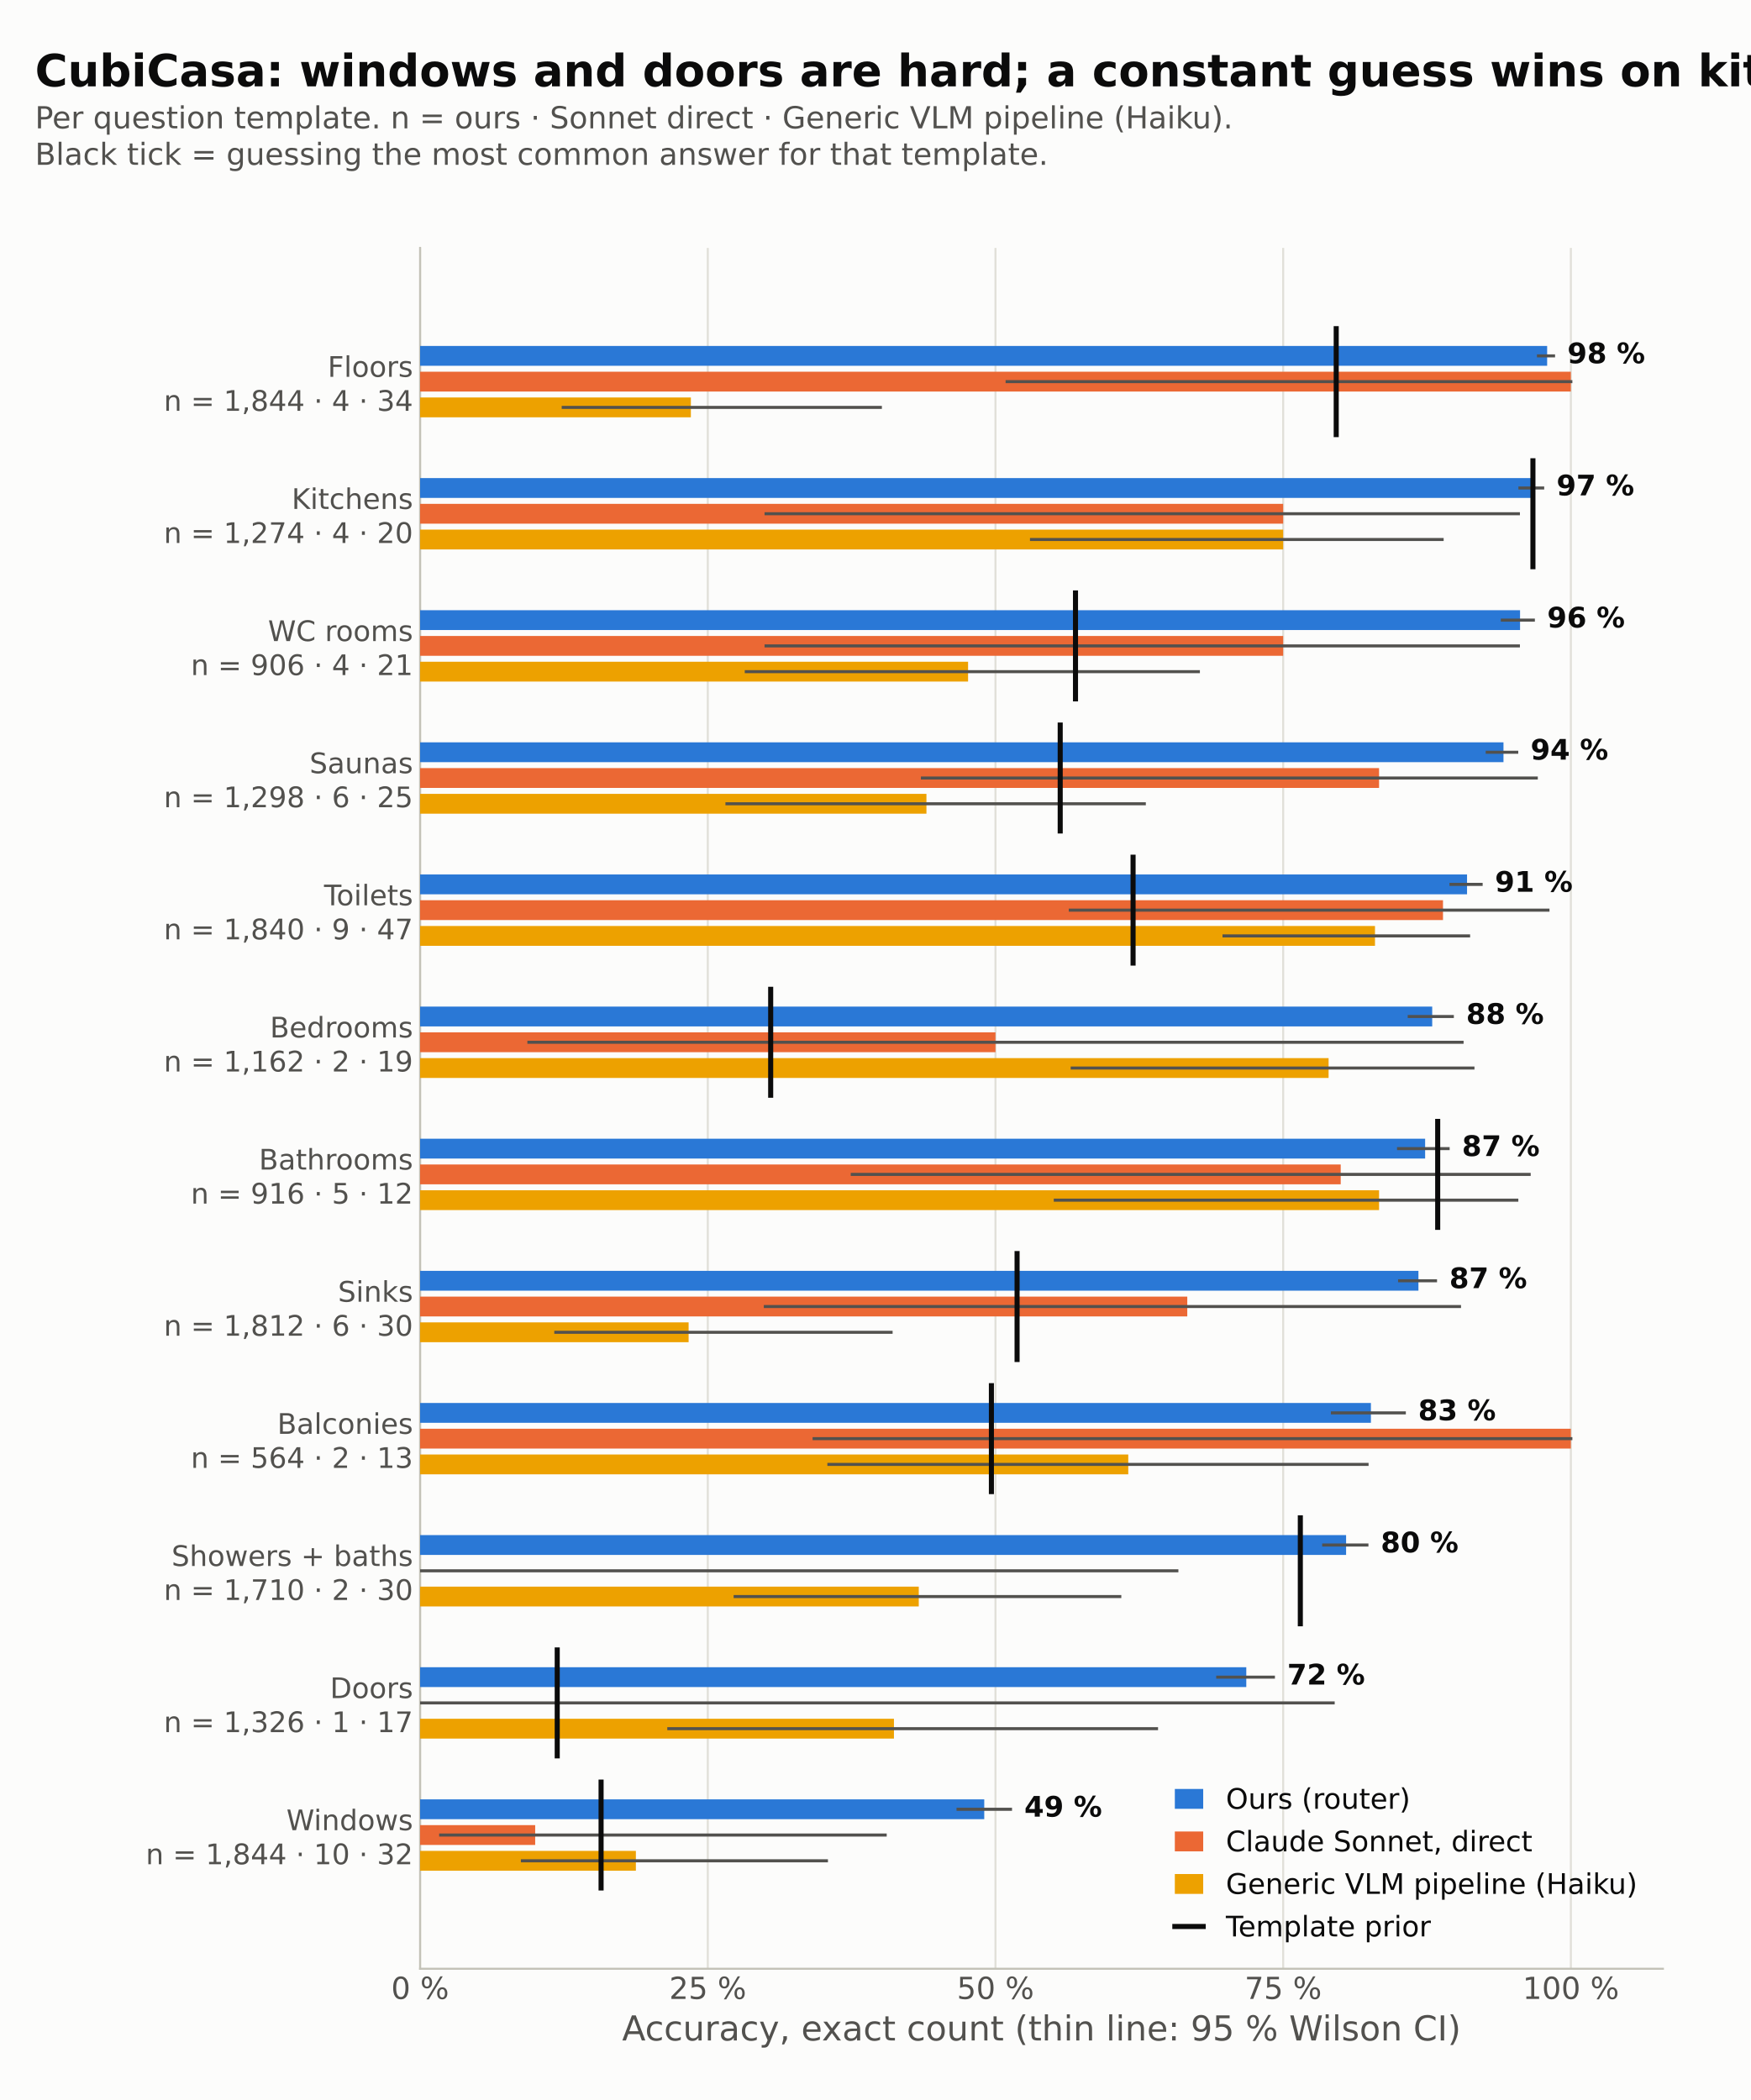
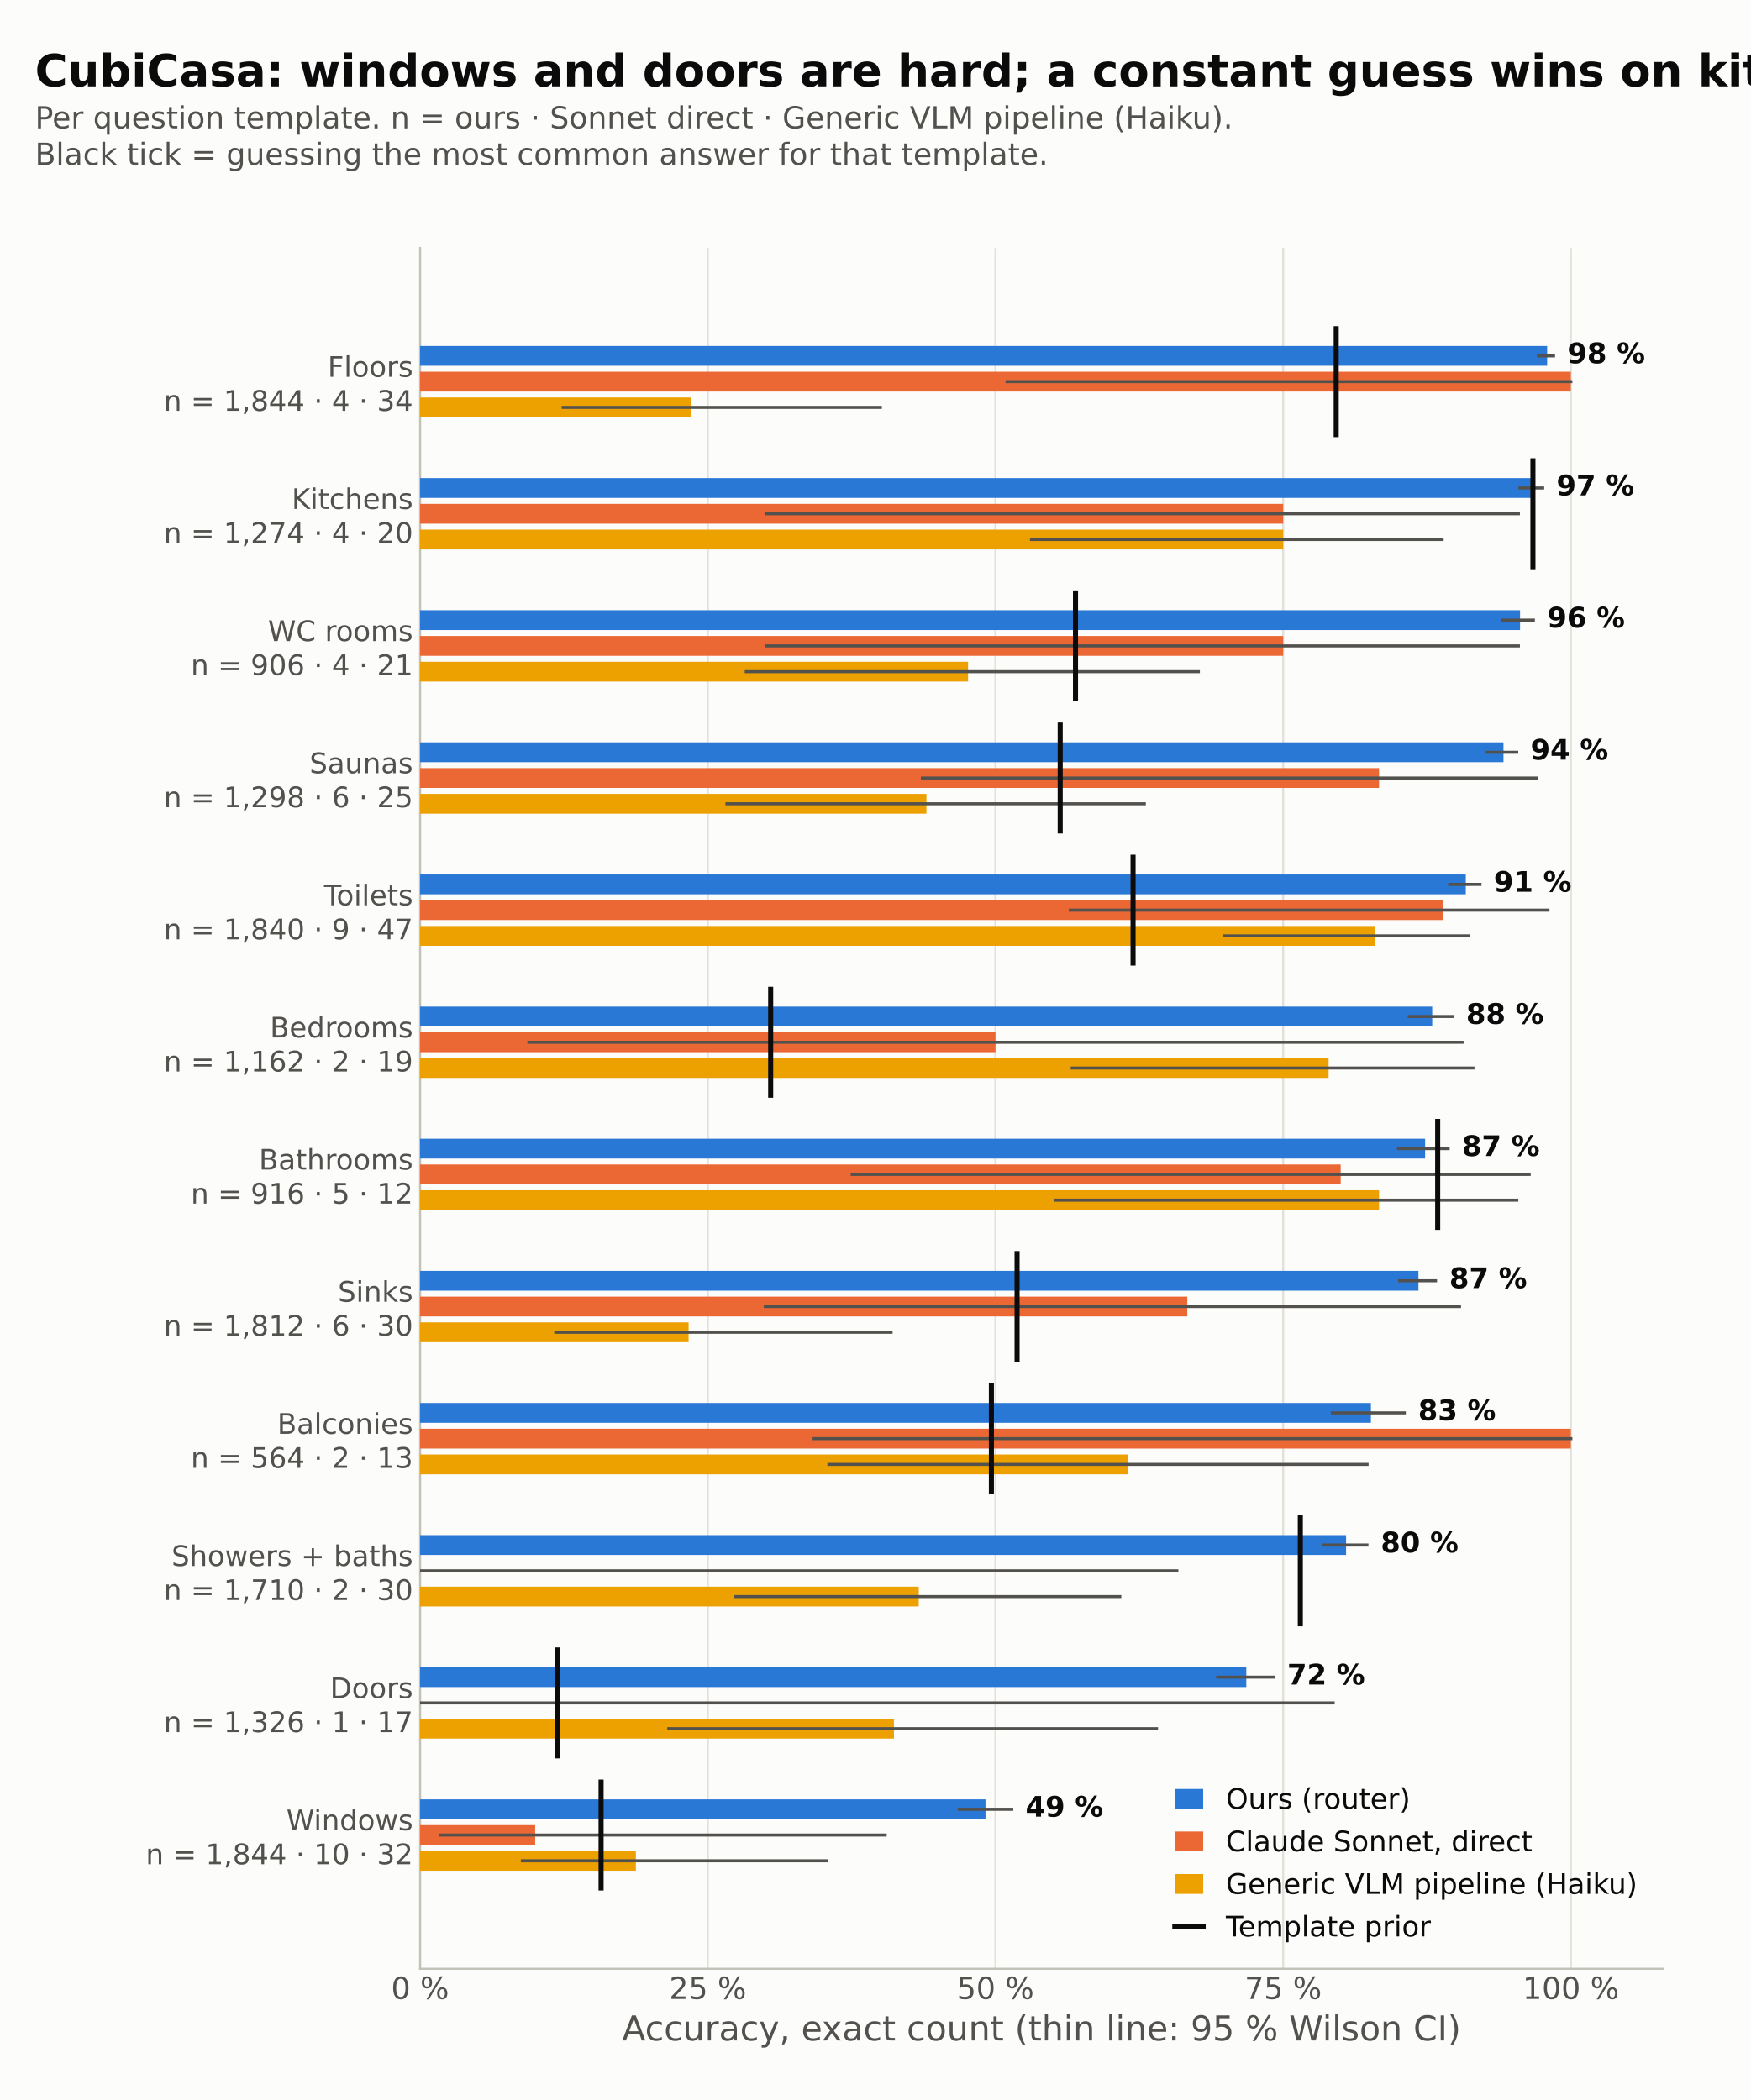
<svg xmlns="http://www.w3.org/2000/svg" width="864pt" height="1036.8pt" viewBox="0 0 864 1036.8" version="1.1">
  <defs>
    <style type="text/css">*{stroke-linejoin: round; stroke-linecap: butt}</style>
  </defs>
  <g id="figure_1">
    <g id="patch_1">
      <path d="M 0 1036.8  L 864 1036.8  L 864 0  L 0 0  z " style="fill: #fcfcfb" />
    </g>
    <g id="axes_1">
      <g id="patch_2">
        <path d="M 207.36 972  L 820.8 972  L 820.8 122.4  L 207.36 122.4  z " style="fill: #fcfcfb" />
      </g>
      <g id="matplotlib.axis_1">
        <g id="xtick_1">
          <g id="line2d_1">
-             <path d="M 207.36 972  L 207.36 122.4  " clip-path="url(#pa323eb87c7)" style="fill: none; stroke: #e1e0d9; stroke-linecap: square" />
+             <path d="M 207.36 972  L 207.36 122.4  " clip-path="url(#pf414f3fed8)" style="fill: none; stroke: #e1e0d9; stroke-linecap: square" />
          </g>
          <g id="line2d_2" />
          <g id="text_1">
            <text style="font-size: 15px; font-family: 'DejaVu Sans'; text-anchor: middle; fill: #52514e" x="207.36" y="986.896" transform="rotate(-0 207.36 986.8965)">0 %</text>
          </g>
        </g>
        <g id="xtick_2">
          <g id="line2d_3">
-             <path d="M 349.36 972  L 349.36 122.4  " clip-path="url(#pa323eb87c7)" style="fill: none; stroke: #e1e0d9; stroke-linecap: square" />
+             <path d="M 349.36 972  L 349.36 122.4  " clip-path="url(#pf414f3fed8)" style="fill: none; stroke: #e1e0d9; stroke-linecap: square" />
          </g>
          <g id="line2d_4" />
          <g id="text_2">
            <text style="font-size: 15px; font-family: 'DejaVu Sans'; text-anchor: middle; fill: #52514e" x="349.36" y="986.896" transform="rotate(-0 349.36 986.8965)">25 %</text>
          </g>
        </g>
        <g id="xtick_3">
          <g id="line2d_5">
-             <path d="M 491.36 972  L 491.36 122.4  " clip-path="url(#pa323eb87c7)" style="fill: none; stroke: #e1e0d9; stroke-linecap: square" />
+             <path d="M 491.36 972  L 491.36 122.4  " clip-path="url(#pf414f3fed8)" style="fill: none; stroke: #e1e0d9; stroke-linecap: square" />
          </g>
          <g id="line2d_6" />
          <g id="text_3">
            <text style="font-size: 15px; font-family: 'DejaVu Sans'; text-anchor: middle; fill: #52514e" x="491.36" y="986.896" transform="rotate(-0 491.36 986.8965)">50 %</text>
          </g>
        </g>
        <g id="xtick_4">
          <g id="line2d_7">
-             <path d="M 633.36 972  L 633.36 122.4  " clip-path="url(#pa323eb87c7)" style="fill: none; stroke: #e1e0d9; stroke-linecap: square" />
+             <path d="M 633.36 972  L 633.36 122.4  " clip-path="url(#pf414f3fed8)" style="fill: none; stroke: #e1e0d9; stroke-linecap: square" />
          </g>
          <g id="line2d_8" />
          <g id="text_4">
            <text style="font-size: 15px; font-family: 'DejaVu Sans'; text-anchor: middle; fill: #52514e" x="633.36" y="986.896" transform="rotate(-0 633.36 986.8965)">75 %</text>
          </g>
        </g>
        <g id="xtick_5">
          <g id="line2d_9">
-             <path d="M 775.36 972  L 775.36 122.4  " clip-path="url(#pa323eb87c7)" style="fill: none; stroke: #e1e0d9; stroke-linecap: square" />
+             <path d="M 775.36 972  L 775.36 122.4  " clip-path="url(#pf414f3fed8)" style="fill: none; stroke: #e1e0d9; stroke-linecap: square" />
          </g>
          <g id="line2d_10" />
          <g id="text_5">
            <text style="font-size: 15px; font-family: 'DejaVu Sans'; text-anchor: middle; fill: #52514e" x="775.36" y="986.896" transform="rotate(-0 775.36 986.8965)">100 %</text>
          </g>
        </g>
        <g id="text_6">
          <text style="font-size: 17px; font-family: 'DejaVu Sans'; text-anchor: middle; fill: #52514e" x="514.08" y="1007.417" transform="rotate(-0 514.08 1007.417)">Accuracy, exact count (thin line: 95 % Wilson CI)</text>
        </g>
      </g>
      <g id="matplotlib.axis_2">
        <g id="ytick_1">
          <g id="line2d_11" />
          <g id="text_7">
            <text style="font-size: 14px; font-family: 'DejaVu Sans'; fill: #52514e" transform="translate(141.3675 903.602)">Windows</text>
            <text style="font-size: 14px; font-family: 'DejaVu Sans'; fill: #52514e" transform="translate(71.95156 920.4047)">n = 1,844 · 10 · 32</text>
          </g>
        </g>
        <g id="ytick_2">
          <g id="line2d_12" />
          <g id="text_8">
            <text style="font-size: 14px; font-family: 'DejaVu Sans'; fill: #52514e" transform="translate(162.8991 838.368)">Doors</text>
            <text style="font-size: 14px; font-family: 'DejaVu Sans'; fill: #52514e" transform="translate(80.85906 855.1708)">n = 1,326 · 1 · 17</text>
          </g>
        </g>
        <g id="ytick_3">
          <g id="line2d_13" />
          <g id="text_9">
            <text style="font-size: 14px; font-family: 'DejaVu Sans'; fill: #52514e" transform="translate(84.66969 773.1352)">Showers + baths</text>
            <text style="font-size: 14px; font-family: 'DejaVu Sans'; fill: #52514e" transform="translate(80.85906 789.9379)">n = 1,710 · 2 · 30</text>
          </g>
        </g>
        <g id="ytick_4">
          <g id="line2d_14" />
          <g id="text_10">
            <text style="font-size: 14px; font-family: 'DejaVu Sans'; fill: #52514e" transform="translate(136.8525 707.9018)">Balconies</text>
            <text style="font-size: 14px; font-family: 'DejaVu Sans'; fill: #52514e" transform="translate(94.21594 724.7045)">n = 564 · 2 · 13</text>
          </g>
        </g>
        <g id="ytick_5">
          <g id="line2d_15" />
          <g id="text_11">
            <text style="font-size: 14px; font-family: 'DejaVu Sans'; fill: #52514e" transform="translate(166.8103 642.6683)">Sinks</text>
            <text style="font-size: 14px; font-family: 'DejaVu Sans'; fill: #52514e" transform="translate(80.85906 659.4711)">n = 1,812 · 6 · 30</text>
          </g>
        </g>
        <g id="ytick_6">
          <g id="line2d_16" />
          <g id="text_12">
            <text style="font-size: 14px; font-family: 'DejaVu Sans'; fill: #52514e" transform="translate(127.805 577.4349)">Bathrooms</text>
            <text style="font-size: 14px; font-family: 'DejaVu Sans'; fill: #52514e" transform="translate(94.21594 594.2377)">n = 916 · 5 · 12</text>
          </g>
        </g>
        <g id="ytick_7">
          <g id="line2d_17" />
          <g id="text_13">
            <text style="font-size: 14px; font-family: 'DejaVu Sans'; fill: #52514e" transform="translate(133.2431 512.2015)">Bedrooms</text>
            <text style="font-size: 14px; font-family: 'DejaVu Sans'; fill: #52514e" transform="translate(80.85906 529.0042)">n = 1,162 · 2 · 19</text>
          </g>
        </g>
        <g id="ytick_8">
          <g id="line2d_18" />
          <g id="text_14">
            <text style="font-size: 14px; font-family: 'DejaVu Sans'; fill: #52514e" transform="translate(159.9459 446.9681)">Toilets</text>
            <text style="font-size: 14px; font-family: 'DejaVu Sans'; fill: #52514e" transform="translate(80.85906 463.7708)">n = 1,840 · 9 · 47</text>
          </g>
        </g>
        <g id="ytick_9">
          <g id="line2d_19" />
          <g id="text_15">
            <text style="font-size: 14px; font-family: 'DejaVu Sans'; fill: #52514e" transform="translate(152.7753 381.7341)">Saunas</text>
            <text style="font-size: 14px; font-family: 'DejaVu Sans'; fill: #52514e" transform="translate(80.85906 398.5369)">n = 1,298 · 6 · 25</text>
          </g>
        </g>
        <g id="ytick_10">
          <g id="line2d_20" />
          <g id="text_16">
            <text style="font-size: 14px; font-family: 'DejaVu Sans'; fill: #52514e" transform="translate(132.2828 316.5007)">WC rooms</text>
            <text style="font-size: 14px; font-family: 'DejaVu Sans'; fill: #52514e" transform="translate(94.21594 333.3035)">n = 906 · 4 · 21</text>
          </g>
        </g>
        <g id="ytick_11">
          <g id="line2d_21" />
          <g id="text_17">
            <text style="font-size: 14px; font-family: 'DejaVu Sans'; fill: #52514e" transform="translate(143.9509 251.2679)">Kitchens</text>
            <text style="font-size: 14px; font-family: 'DejaVu Sans'; fill: #52514e" transform="translate(80.85906 268.0706)">n = 1,274 · 4 · 20</text>
          </g>
        </g>
        <g id="ytick_12">
          <g id="line2d_22" />
          <g id="text_18">
            <text style="font-size: 14px; font-family: 'DejaVu Sans'; fill: #52514e" transform="translate(161.7375 186.0344)">Floors</text>
            <text style="font-size: 14px; font-family: 'DejaVu Sans'; fill: #52514e" transform="translate(80.85906 202.8372)">n = 1,844 · 4 · 34</text>
          </g>
        </g>
      </g>
      <g id="patch_3">
        <path d="M 207.36 972  L 207.36 122.4  " style="fill: none; stroke: #c3c2b7; stroke-linejoin: miter; stroke-linecap: square" />
      </g>
      <g id="patch_4">
        <path d="M 207.36 972  L 820.8 972  " style="fill: none; stroke: #c3c2b7; stroke-linejoin: miter; stroke-linecap: square" />
      </g>
      <g id="patch_5">
-         <path d="M 207.36 898.156  L 485.816 898.156  L 485.816 888.371  L 207.36 888.371  z " clip-path="url(#pa323eb87c7)" style="fill: #2a78d6" />
+         <path d="M 207.36 898.156  L 486.432 898.156  L 486.432 888.371  L 207.36 888.371  z " clip-path="url(#pf414f3fed8)" style="fill: #2a78d6" />
      </g>
      <g id="text_19">
-         <text style="font-weight: 700; font-size: 14px; font-family: 'DejaVu Sans'; text-anchor: start; fill: #0b0b0b" x="505.59" y="896.9" transform="rotate(-0 505.5895 896.9)">49 %</text>
+         <text style="font-weight: 700; font-size: 14px; font-family: 'DejaVu Sans'; text-anchor: start; fill: #0b0b0b" x="506.205" y="896.9" transform="rotate(-0 506.2048 896.9)">49 %</text>
      </g>
      <g id="patch_6">
-         <path d="M 207.36 910.876  L 264.16 910.876  L 264.16 901.091  L 207.36 901.091  z " clip-path="url(#pa323eb87c7)" style="fill: #eb6834" />
+         <path d="M 207.36 910.876  L 264.16 910.876  L 264.16 901.091  L 207.36 901.091  z " clip-path="url(#pf414f3fed8)" style="fill: #eb6834" />
      </g>
      <g id="patch_7">
-         <path d="M 207.36 923.597  L 313.86 923.597  L 313.86 913.812  L 207.36 913.812  z " clip-path="url(#pa323eb87c7)" style="fill: #eda100" />
+         <path d="M 207.36 923.597  L 313.86 923.597  L 313.86 913.812  L 207.36 913.812  z " clip-path="url(#pf414f3fed8)" style="fill: #eda100" />
      </g>
      <g id="patch_8">
-         <path d="M 207.36 832.922  L 615.155 832.922  L 615.155 823.137  L 207.36 823.137  z " clip-path="url(#pa323eb87c7)" style="fill: #2a78d6" />
+         <path d="M 207.36 832.922  L 615.155 832.922  L 615.155 823.137  L 207.36 823.137  z " clip-path="url(#pf414f3fed8)" style="fill: #2a78d6" />
      </g>
      <g id="text_20">
        <text style="font-weight: 700; font-size: 14px; font-family: 'DejaVu Sans'; text-anchor: start; fill: #0b0b0b" x="635.355" y="831.667" transform="rotate(-0 635.3554 831.6666)">72 %</text>
      </g>
      <g id="patch_9">
-         <path d="M 207.36 845.643  L 207.36 845.643  L 207.36 835.858  L 207.36 835.858  z " clip-path="url(#pa323eb87c7)" style="fill: #eb6834" />
+         <path d="M 207.36 845.643  L 207.36 845.643  L 207.36 835.858  L 207.36 835.858  z " clip-path="url(#pf414f3fed8)" style="fill: #eb6834" />
      </g>
      <g id="patch_10">
-         <path d="M 207.36 858.363  L 441.242 858.363  L 441.242 848.578  L 207.36 848.578  z " clip-path="url(#pa323eb87c7)" style="fill: #eda100" />
+         <path d="M 207.36 858.363  L 441.242 858.363  L 441.242 848.578  L 207.36 848.578  z " clip-path="url(#pf414f3fed8)" style="fill: #eda100" />
      </g>
      <g id="patch_11">
-         <path d="M 207.36 767.689  L 664.417 767.689  L 664.417 757.904  L 207.36 757.904  z " clip-path="url(#pa323eb87c7)" style="fill: #2a78d6" />
+         <path d="M 207.36 767.689  L 664.417 767.689  L 664.417 757.904  L 207.36 757.904  z " clip-path="url(#pf414f3fed8)" style="fill: #2a78d6" />
      </g>
      <g id="text_21">
        <text style="font-weight: 700; font-size: 14px; font-family: 'DejaVu Sans'; text-anchor: start; fill: #0b0b0b" x="681.513" y="766.433" transform="rotate(-0 681.5135 766.4332)">80 %</text>
      </g>
      <g id="patch_12">
-         <path d="M 207.36 780.409  L 207.36 780.409  L 207.36 770.624  L 207.36 770.624  z " clip-path="url(#pa323eb87c7)" style="fill: #eb6834" />
+         <path d="M 207.36 780.409  L 207.36 780.409  L 207.36 770.624  L 207.36 770.624  z " clip-path="url(#pf414f3fed8)" style="fill: #eb6834" />
      </g>
      <g id="patch_13">
-         <path d="M 207.36 793.13  L 453.493 793.13  L 453.493 783.345  L 207.36 783.345  z " clip-path="url(#pa323eb87c7)" style="fill: #eda100" />
+         <path d="M 207.36 793.13  L 453.493 793.13  L 453.493 783.345  L 207.36 783.345  z " clip-path="url(#pf414f3fed8)" style="fill: #eda100" />
      </g>
      <g id="patch_14">
-         <path d="M 207.36 702.456  L 676.665 702.456  L 676.665 692.671  L 207.36 692.671  z " clip-path="url(#pa323eb87c7)" style="fill: #2a78d6" />
+         <path d="M 207.36 702.456  L 676.665 702.456  L 676.665 692.671  L 207.36 692.671  z " clip-path="url(#pf414f3fed8)" style="fill: #2a78d6" />
      </g>
      <g id="text_22">
        <text style="font-weight: 700; font-size: 14px; font-family: 'DejaVu Sans'; text-anchor: start; fill: #0b0b0b" x="699.973" y="701.2" transform="rotate(-0 699.9732 701.1997)">83 %</text>
      </g>
      <g id="patch_15">
-         <path d="M 207.36 715.176  L 775.36 715.176  L 775.36 705.391  L 207.36 705.391  z " clip-path="url(#pa323eb87c7)" style="fill: #eb6834" />
+         <path d="M 207.36 715.176  L 775.36 715.176  L 775.36 705.391  L 207.36 705.391  z " clip-path="url(#pf414f3fed8)" style="fill: #eb6834" />
      </g>
      <g id="patch_16">
-         <path d="M 207.36 727.897  L 556.898 727.897  L 556.898 718.112  L 207.36 718.112  z " clip-path="url(#pa323eb87c7)" style="fill: #eda100" />
+         <path d="M 207.36 727.897  L 556.898 727.897  L 556.898 718.112  L 207.36 718.112  z " clip-path="url(#pf414f3fed8)" style="fill: #eda100" />
      </g>
      <g id="patch_17">
-         <path d="M 207.36 637.222  L 700.128 637.222  L 700.128 627.437  L 207.36 627.437  z " clip-path="url(#pa323eb87c7)" style="fill: #2a78d6" />
+         <path d="M 207.36 637.222  L 700.128 637.222  L 700.128 627.437  L 207.36 627.437  z " clip-path="url(#pf414f3fed8)" style="fill: #2a78d6" />
      </g>
      <g id="text_23">
        <text style="font-weight: 700; font-size: 14px; font-family: 'DejaVu Sans'; text-anchor: start; fill: #0b0b0b" x="715.369" y="635.966" transform="rotate(-0 715.3694 635.9663)">87 %</text>
      </g>
      <g id="patch_18">
-         <path d="M 207.36 649.943  L 586.027 649.943  L 586.027 640.158  L 207.36 640.158  z " clip-path="url(#pa323eb87c7)" style="fill: #eb6834" />
+         <path d="M 207.36 649.943  L 586.027 649.943  L 586.027 640.158  L 207.36 640.158  z " clip-path="url(#pf414f3fed8)" style="fill: #eb6834" />
      </g>
      <g id="patch_19">
-         <path d="M 207.36 662.663  L 339.893 662.663  L 339.893 652.878  L 207.36 652.878  z " clip-path="url(#pa323eb87c7)" style="fill: #eda100" />
+         <path d="M 207.36 662.663  L 339.893 662.663  L 339.893 652.878  L 207.36 652.878  z " clip-path="url(#pf414f3fed8)" style="fill: #eda100" />
      </g>
      <g id="patch_20">
-         <path d="M 207.36 571.989  L 703.43 571.989  L 703.43 562.204  L 207.36 562.204  z " clip-path="url(#pa323eb87c7)" style="fill: #2a78d6" />
+         <path d="M 207.36 571.989  L 703.43 571.989  L 703.43 562.204  L 207.36 562.204  z " clip-path="url(#pf414f3fed8)" style="fill: #2a78d6" />
      </g>
      <g id="text_24">
        <text style="font-weight: 700; font-size: 14px; font-family: 'DejaVu Sans'; text-anchor: start; fill: #0b0b0b" x="721.6" y="570.733" transform="rotate(-0 721.5996 570.7329)">87 %</text>
      </g>
      <g id="patch_21">
-         <path d="M 207.36 584.709  L 661.76 584.709  L 661.76 574.924  L 207.36 574.924  z " clip-path="url(#pa323eb87c7)" style="fill: #eb6834" />
+         <path d="M 207.36 584.709  L 661.76 584.709  L 661.76 574.924  L 207.36 574.924  z " clip-path="url(#pf414f3fed8)" style="fill: #eb6834" />
      </g>
      <g id="patch_22">
-         <path d="M 207.36 597.43  L 680.693 597.43  L 680.693 587.645  L 207.36 587.645  z " clip-path="url(#pa323eb87c7)" style="fill: #eda100" />
+         <path d="M 207.36 597.43  L 680.693 597.43  L 680.693 587.645  L 207.36 587.645  z " clip-path="url(#pf414f3fed8)" style="fill: #eda100" />
      </g>
      <g id="patch_23">
-         <path d="M 207.36 506.755  L 706.926 506.755  L 706.926 496.97  L 207.36 496.97  z " clip-path="url(#pa323eb87c7)" style="fill: #2a78d6" />
+         <path d="M 207.36 506.755  L 706.926 506.755  L 706.926 496.97  L 207.36 496.97  z " clip-path="url(#pf414f3fed8)" style="fill: #2a78d6" />
      </g>
      <g id="text_25">
        <text style="font-weight: 700; font-size: 14px; font-family: 'DejaVu Sans'; text-anchor: start; fill: #0b0b0b" x="723.669" y="505.499" transform="rotate(-0 723.6692 505.4995)">88 %</text>
      </g>
      <g id="patch_24">
-         <path d="M 207.36 519.476  L 491.36 519.476  L 491.36 509.691  L 207.36 509.691  z " clip-path="url(#pa323eb87c7)" style="fill: #eb6834" />
+         <path d="M 207.36 519.476  L 491.36 519.476  L 491.36 509.691  L 207.36 509.691  z " clip-path="url(#pf414f3fed8)" style="fill: #eb6834" />
      </g>
      <g id="patch_25">
-         <path d="M 207.36 532.196  L 655.781 532.196  L 655.781 522.411  L 207.36 522.411  z " clip-path="url(#pa323eb87c7)" style="fill: #eda100" />
+         <path d="M 207.36 532.196  L 655.781 532.196  L 655.781 522.411  L 207.36 522.411  z " clip-path="url(#pf414f3fed8)" style="fill: #eda100" />
      </g>
      <g id="patch_26">
-         <path d="M 207.36 441.522  L 724.117 441.522  L 724.117 431.737  L 207.36 431.737  z " clip-path="url(#pa323eb87c7)" style="fill: #2a78d6" />
+         <path d="M 207.36 441.522  L 723.499 441.522  L 723.499 431.737  L 207.36 431.737  z " clip-path="url(#pf414f3fed8)" style="fill: #2a78d6" />
      </g>
      <g id="text_26">
-         <text style="font-weight: 700; font-size: 14px; font-family: 'DejaVu Sans'; text-anchor: start; fill: #0b0b0b" x="737.891" y="440.266" transform="rotate(-0 737.891 440.2661)">91 %</text>
+         <text style="font-weight: 700; font-size: 14px; font-family: 'DejaVu Sans'; text-anchor: start; fill: #0b0b0b" x="737.315" y="440.266" transform="rotate(-0 737.3149 440.2661)">91 %</text>
      </g>
      <g id="patch_27">
-         <path d="M 207.36 454.242  L 712.249 454.242  L 712.249 444.457  L 207.36 444.457  z " clip-path="url(#pa323eb87c7)" style="fill: #eb6834" />
+         <path d="M 207.36 454.242  L 712.249 454.242  L 712.249 444.457  L 207.36 444.457  z " clip-path="url(#pf414f3fed8)" style="fill: #eb6834" />
      </g>
      <g id="patch_28">
-         <path d="M 207.36 466.963  L 678.679 466.963  L 678.679 457.178  L 207.36 457.178  z " clip-path="url(#pa323eb87c7)" style="fill: #eda100" />
+         <path d="M 207.36 466.963  L 678.679 466.963  L 678.679 457.178  L 207.36 457.178  z " clip-path="url(#pf414f3fed8)" style="fill: #eda100" />
      </g>
      <g id="patch_29">
-         <path d="M 207.36 376.288  L 742.103 376.288  L 742.103 366.503  L 207.36 366.503  z " clip-path="url(#pa323eb87c7)" style="fill: #2a78d6" />
+         <path d="M 207.36 376.288  L 742.103 376.288  L 742.103 366.503  L 207.36 366.503  z " clip-path="url(#pf414f3fed8)" style="fill: #2a78d6" />
      </g>
      <g id="text_27">
        <text style="font-weight: 700; font-size: 14px; font-family: 'DejaVu Sans'; text-anchor: start; fill: #0b0b0b" x="755.461" y="375.033" transform="rotate(-0 755.4606 375.0327)">94 %</text>
      </g>
      <g id="patch_30">
-         <path d="M 207.36 389.009  L 680.693 389.009  L 680.693 379.224  L 207.36 379.224  z " clip-path="url(#pa323eb87c7)" style="fill: #eb6834" />
+         <path d="M 207.36 389.009  L 680.693 389.009  L 680.693 379.224  L 207.36 379.224  z " clip-path="url(#pf414f3fed8)" style="fill: #eb6834" />
      </g>
      <g id="patch_31">
-         <path d="M 207.36 401.729  L 457.28 401.729  L 457.28 391.944  L 207.36 391.944  z " clip-path="url(#pa323eb87c7)" style="fill: #eda100" />
+         <path d="M 207.36 401.729  L 457.28 401.729  L 457.28 391.944  L 207.36 391.944  z " clip-path="url(#pf414f3fed8)" style="fill: #eda100" />
      </g>
      <g id="patch_32">
-         <path d="M 207.36 311.055  L 750.283 311.055  L 750.283 301.27  L 207.36 301.27  z " clip-path="url(#pa323eb87c7)" style="fill: #2a78d6" />
+         <path d="M 207.36 311.055  L 750.283 311.055  L 750.283 301.27  L 207.36 301.27  z " clip-path="url(#pf414f3fed8)" style="fill: #2a78d6" />
      </g>
      <g id="text_28">
        <text style="font-weight: 700; font-size: 14px; font-family: 'DejaVu Sans'; text-anchor: start; fill: #0b0b0b" x="763.666" y="309.799" transform="rotate(-0 763.6658 309.7992)">96 %</text>
      </g>
      <g id="patch_33">
-         <path d="M 207.36 323.776  L 633.36 323.776  L 633.36 313.991  L 207.36 313.991  z " clip-path="url(#pa323eb87c7)" style="fill: #eb6834" />
+         <path d="M 207.36 323.776  L 633.36 323.776  L 633.36 313.991  L 207.36 313.991  z " clip-path="url(#pf414f3fed8)" style="fill: #eb6834" />
      </g>
      <g id="patch_34">
-         <path d="M 207.36 336.496  L 477.836 336.496  L 477.836 326.711  L 207.36 326.711  z " clip-path="url(#pa323eb87c7)" style="fill: #eda100" />
+         <path d="M 207.36 336.496  L 477.836 336.496  L 477.836 326.711  L 207.36 326.711  z " clip-path="url(#pf414f3fed8)" style="fill: #eda100" />
      </g>
      <g id="patch_35">
-         <path d="M 207.36 245.822  L 756.635 245.822  L 756.635 236.037  L 207.36 236.037  z " clip-path="url(#pa323eb87c7)" style="fill: #2a78d6" />
+         <path d="M 207.36 245.822  L 756.635 245.822  L 756.635 236.037  L 207.36 236.037  z " clip-path="url(#pf414f3fed8)" style="fill: #2a78d6" />
      </g>
      <g id="text_29">
        <text style="font-weight: 700; font-size: 14px; font-family: 'DejaVu Sans'; text-anchor: start; fill: #0b0b0b" x="768.271" y="244.566" transform="rotate(-0 768.2707 244.5658)">97 %</text>
      </g>
      <g id="patch_36">
-         <path d="M 207.36 258.542  L 633.36 258.542  L 633.36 248.757  L 207.36 248.757  z " clip-path="url(#pa323eb87c7)" style="fill: #eb6834" />
+         <path d="M 207.36 258.542  L 633.36 258.542  L 633.36 248.757  L 207.36 248.757  z " clip-path="url(#pf414f3fed8)" style="fill: #eb6834" />
      </g>
      <g id="patch_37">
-         <path d="M 207.36 271.263  L 633.36 271.263  L 633.36 261.478  L 207.36 261.478  z " clip-path="url(#pa323eb87c7)" style="fill: #eda100" />
+         <path d="M 207.36 271.263  L 633.36 271.263  L 633.36 261.478  L 207.36 261.478  z " clip-path="url(#pf414f3fed8)" style="fill: #eda100" />
      </g>
      <g id="patch_38">
-         <path d="M 207.36 180.588  L 763.655 180.588  L 763.655 170.803  L 207.36 170.803  z " clip-path="url(#pa323eb87c7)" style="fill: #2a78d6" />
+         <path d="M 207.36 180.588  L 763.655 180.588  L 763.655 170.803  L 207.36 170.803  z " clip-path="url(#pf414f3fed8)" style="fill: #2a78d6" />
      </g>
      <g id="text_30">
        <text style="font-weight: 700; font-size: 14px; font-family: 'DejaVu Sans'; text-anchor: start; fill: #0b0b0b" x="773.627" y="179.332" transform="rotate(-0 773.6274 179.3324)">98 %</text>
      </g>
      <g id="patch_39">
-         <path d="M 207.36 193.309  L 775.36 193.309  L 775.36 183.524  L 207.36 183.524  z " clip-path="url(#pa323eb87c7)" style="fill: #eb6834" />
+         <path d="M 207.36 193.309  L 775.36 193.309  L 775.36 183.524  L 207.36 183.524  z " clip-path="url(#pf414f3fed8)" style="fill: #eb6834" />
      </g>
      <g id="patch_40">
-         <path d="M 207.36 206.029  L 341.007 206.029  L 341.007 196.244  L 207.36 196.244  z " clip-path="url(#pa323eb87c7)" style="fill: #eda100" />
+         <path d="M 207.36 206.029  L 341.007 206.029  L 341.007 196.244  L 207.36 196.244  z " clip-path="url(#pf414f3fed8)" style="fill: #eda100" />
      </g>
      <g id="line2d_23">
-         <path d="M 472.881 893.263  L 498.774 893.263  " clip-path="url(#pa323eb87c7)" style="fill: none; stroke: #52514e; stroke-width: 1.5; stroke-linecap: square" />
+         <path d="M 473.495 893.263  L 499.389 893.263  " clip-path="url(#pf414f3fed8)" style="fill: none; stroke: #52514e; stroke-width: 1.5; stroke-linecap: square" />
      </g>
      <g id="line2d_24">
-         <path d="M 217.514 905.984  L 436.917 905.984  " clip-path="url(#pa323eb87c7)" style="fill: none; stroke: #52514e; stroke-width: 1.5; stroke-linecap: square" />
+         <path d="M 217.514 905.984  L 436.917 905.984  " clip-path="url(#pf414f3fed8)" style="fill: none; stroke: #52514e; stroke-width: 1.5; stroke-linecap: square" />
      </g>
      <g id="line2d_25">
-         <path d="M 257.853 918.704  L 407.916 918.704  " clip-path="url(#pa323eb87c7)" style="fill: none; stroke: #52514e; stroke-width: 1.5; stroke-linecap: square" />
+         <path d="M 257.853 918.704  L 407.916 918.704  " clip-path="url(#pf414f3fed8)" style="fill: none; stroke: #52514e; stroke-width: 1.5; stroke-linecap: square" />
      </g>
      <g id="line2d_26">
-         <path d="M 601.055 828.03  L 628.539 828.03  " clip-path="url(#pa323eb87c7)" style="fill: none; stroke: #52514e; stroke-width: 1.5; stroke-linecap: square" />
+         <path d="M 601.055 828.03  L 628.539 828.03  " clip-path="url(#pf414f3fed8)" style="fill: none; stroke: #52514e; stroke-width: 1.5; stroke-linecap: square" />
      </g>
      <g id="line2d_27">
-         <path d="M 207.36 840.75  L 658.04 840.75  " clip-path="url(#pa323eb87c7)" style="fill: none; stroke: #52514e; stroke-width: 1.5; stroke-linecap: square" />
+         <path d="M 207.36 840.75  L 658.04 840.75  " clip-path="url(#pf414f3fed8)" style="fill: none; stroke: #52514e; stroke-width: 1.5; stroke-linecap: square" />
      </g>
      <g id="line2d_28">
-         <path d="M 330.111 853.471  L 570.849 853.471  " clip-path="url(#pa323eb87c7)" style="fill: none; stroke: #52514e; stroke-width: 1.5; stroke-linecap: square" />
+         <path d="M 330.111 853.471  L 570.849 853.471  " clip-path="url(#pf414f3fed8)" style="fill: none; stroke: #52514e; stroke-width: 1.5; stroke-linecap: square" />
      </g>
      <g id="line2d_29">
-         <path d="M 653.361 762.796  L 674.697 762.796  " clip-path="url(#pa323eb87c7)" style="fill: none; stroke: #52514e; stroke-width: 1.5; stroke-linecap: square" />
+         <path d="M 653.361 762.796  L 674.697 762.796  " clip-path="url(#pf414f3fed8)" style="fill: none; stroke: #52514e; stroke-width: 1.5; stroke-linecap: square" />
      </g>
      <g id="line2d_30">
-         <path d="M 207.36 775.517  L 580.888 775.517  " clip-path="url(#pa323eb87c7)" style="fill: none; stroke: #52514e; stroke-width: 1.5; stroke-linecap: square" />
+         <path d="M 207.36 775.517  L 580.888 775.517  " clip-path="url(#pf414f3fed8)" style="fill: none; stroke: #52514e; stroke-width: 1.5; stroke-linecap: square" />
      </g>
      <g id="line2d_31">
-         <path d="M 362.864 788.237  L 552.719 788.237  " clip-path="url(#pa323eb87c7)" style="fill: none; stroke: #52514e; stroke-width: 1.5; stroke-linecap: square" />
+         <path d="M 362.864 788.237  L 552.719 788.237  " clip-path="url(#pf414f3fed8)" style="fill: none; stroke: #52514e; stroke-width: 1.5; stroke-linecap: square" />
      </g>
      <g id="line2d_32">
-         <path d="M 657.666 697.563  L 693.157 697.563  " clip-path="url(#pa323eb87c7)" style="fill: none; stroke: #52514e; stroke-width: 1.5; stroke-linecap: square" />
+         <path d="M 657.666 697.563  L 693.157 697.563  " clip-path="url(#pf414f3fed8)" style="fill: none; stroke: #52514e; stroke-width: 1.5; stroke-linecap: square" />
      </g>
      <g id="line2d_33">
-         <path d="M 401.832 710.284  L 775.36 710.284  " clip-path="url(#pa323eb87c7)" style="fill: none; stroke: #52514e; stroke-width: 1.5; stroke-linecap: square" />
+         <path d="M 401.832 710.284  L 775.36 710.284  " clip-path="url(#pf414f3fed8)" style="fill: none; stroke: #52514e; stroke-width: 1.5; stroke-linecap: square" />
      </g>
      <g id="line2d_34">
-         <path d="M 409.13 723.004  L 674.769 723.004  " clip-path="url(#pa323eb87c7)" style="fill: none; stroke: #52514e; stroke-width: 1.5; stroke-linecap: square" />
+         <path d="M 409.13 723.004  L 674.769 723.004  " clip-path="url(#pf414f3fed8)" style="fill: none; stroke: #52514e; stroke-width: 1.5; stroke-linecap: square" />
      </g>
      <g id="line2d_35">
-         <path d="M 690.82 632.33  L 708.553 632.33  " clip-path="url(#pa323eb87c7)" style="fill: none; stroke: #52514e; stroke-width: 1.5; stroke-linecap: square" />
+         <path d="M 690.82 632.33  L 708.553 632.33  " clip-path="url(#pf414f3fed8)" style="fill: none; stroke: #52514e; stroke-width: 1.5; stroke-linecap: square" />
      </g>
      <g id="line2d_36">
-         <path d="M 377.756 645.05  L 720.394 645.05  " clip-path="url(#pa323eb87c7)" style="fill: none; stroke: #52514e; stroke-width: 1.5; stroke-linecap: square" />
+         <path d="M 377.756 645.05  L 720.394 645.05  " clip-path="url(#pf414f3fed8)" style="fill: none; stroke: #52514e; stroke-width: 1.5; stroke-linecap: square" />
      </g>
      <g id="line2d_37">
-         <path d="M 274.341 657.771  L 439.833 657.771  " clip-path="url(#pa323eb87c7)" style="fill: none; stroke: #52514e; stroke-width: 1.5; stroke-linecap: square" />
+         <path d="M 274.341 657.771  L 439.833 657.771  " clip-path="url(#pf414f3fed8)" style="fill: none; stroke: #52514e; stroke-width: 1.5; stroke-linecap: square" />
      </g>
      <g id="line2d_38">
-         <path d="M 690.305 567.096  L 714.784 567.096  " clip-path="url(#pa323eb87c7)" style="fill: none; stroke: #52514e; stroke-width: 1.5; stroke-linecap: square" />
+         <path d="M 690.305 567.096  L 714.784 567.096  " clip-path="url(#pf414f3fed8)" style="fill: none; stroke: #52514e; stroke-width: 1.5; stroke-linecap: square" />
      </g>
      <g id="line2d_39">
-         <path d="M 420.664 579.817  L 754.785 579.817  " clip-path="url(#pa323eb87c7)" style="fill: none; stroke: #52514e; stroke-width: 1.5; stroke-linecap: square" />
+         <path d="M 420.664 579.817  L 754.785 579.817  " clip-path="url(#pf414f3fed8)" style="fill: none; stroke: #52514e; stroke-width: 1.5; stroke-linecap: square" />
      </g>
      <g id="line2d_40">
-         <path d="M 520.878 592.537  L 748.684 592.537  " clip-path="url(#pa323eb87c7)" style="fill: none; stroke: #52514e; stroke-width: 1.5; stroke-linecap: square" />
+         <path d="M 520.878 592.537  L 748.684 592.537  " clip-path="url(#pf414f3fed8)" style="fill: none; stroke: #52514e; stroke-width: 1.5; stroke-linecap: square" />
      </g>
      <g id="line2d_41">
-         <path d="M 695.579 501.863  L 716.853 501.863  " clip-path="url(#pa323eb87c7)" style="fill: none; stroke: #52514e; stroke-width: 1.5; stroke-linecap: square" />
+         <path d="M 695.579 501.863  L 716.853 501.863  " clip-path="url(#pf414f3fed8)" style="fill: none; stroke: #52514e; stroke-width: 1.5; stroke-linecap: square" />
      </g>
      <g id="line2d_42">
-         <path d="M 261.054 514.583  L 721.666 514.583  " clip-path="url(#pa323eb87c7)" style="fill: none; stroke: #52514e; stroke-width: 1.5; stroke-linecap: square" />
+         <path d="M 261.054 514.583  L 721.666 514.583  " clip-path="url(#pf414f3fed8)" style="fill: none; stroke: #52514e; stroke-width: 1.5; stroke-linecap: square" />
      </g>
      <g id="line2d_43">
-         <path d="M 529.221 527.304  L 727.036 527.304  " clip-path="url(#pa323eb87c7)" style="fill: none; stroke: #52514e; stroke-width: 1.5; stroke-linecap: square" />
+         <path d="M 529.221 527.304  L 727.036 527.304  " clip-path="url(#pf414f3fed8)" style="fill: none; stroke: #52514e; stroke-width: 1.5; stroke-linecap: square" />
      </g>
      <g id="line2d_44">
-         <path d="M 716.188 436.629  L 731.075 436.629  " clip-path="url(#pa323eb87c7)" style="fill: none; stroke: #52514e; stroke-width: 1.5; stroke-linecap: square" />
+         <path d="M 715.532 436.629  L 730.499 436.629  " clip-path="url(#pf414f3fed8)" style="fill: none; stroke: #52514e; stroke-width: 1.5; stroke-linecap: square" />
      </g>
      <g id="line2d_45">
-         <path d="M 528.28 449.35  L 764.062 449.35  " clip-path="url(#pa323eb87c7)" style="fill: none; stroke: #52514e; stroke-width: 1.5; stroke-linecap: square" />
+         <path d="M 528.28 449.35  L 764.062 449.35  " clip-path="url(#pf414f3fed8)" style="fill: none; stroke: #52514e; stroke-width: 1.5; stroke-linecap: square" />
      </g>
      <g id="line2d_46">
-         <path d="M 604.166 462.07  L 724.885 462.07  " clip-path="url(#pa323eb87c7)" style="fill: none; stroke: #52514e; stroke-width: 1.5; stroke-linecap: square" />
+         <path d="M 604.166 462.07  L 724.885 462.07  " clip-path="url(#pf414f3fed8)" style="fill: none; stroke: #52514e; stroke-width: 1.5; stroke-linecap: square" />
      </g>
      <g id="line2d_47">
-         <path d="M 734.081 371.396  L 748.645 371.396  " clip-path="url(#pa323eb87c7)" style="fill: none; stroke: #52514e; stroke-width: 1.5; stroke-linecap: square" />
+         <path d="M 734.081 371.396  L 748.645 371.396  " clip-path="url(#pf414f3fed8)" style="fill: none; stroke: #52514e; stroke-width: 1.5; stroke-linecap: square" />
      </g>
      <g id="line2d_48">
-         <path d="M 455.29 384.116  L 758.29 384.116  " clip-path="url(#pa323eb87c7)" style="fill: none; stroke: #52514e; stroke-width: 1.5; stroke-linecap: square" />
+         <path d="M 455.29 384.116  L 758.29 384.116  " clip-path="url(#pf414f3fed8)" style="fill: none; stroke: #52514e; stroke-width: 1.5; stroke-linecap: square" />
      </g>
      <g id="line2d_49">
-         <path d="M 358.821 396.837  L 564.818 396.837  " clip-path="url(#pa323eb87c7)" style="fill: none; stroke: #52514e; stroke-width: 1.5; stroke-linecap: square" />
+         <path d="M 358.821 396.837  L 564.818 396.837  " clip-path="url(#pf414f3fed8)" style="fill: none; stroke: #52514e; stroke-width: 1.5; stroke-linecap: square" />
      </g>
      <g id="line2d_50">
-         <path d="M 741.529 306.163  L 756.85 306.163  " clip-path="url(#pa323eb87c7)" style="fill: none; stroke: #52514e; stroke-width: 1.5; stroke-linecap: square" />
+         <path d="M 741.529 306.163  L 756.85 306.163  " clip-path="url(#pf414f3fed8)" style="fill: none; stroke: #52514e; stroke-width: 1.5; stroke-linecap: square" />
      </g>
      <g id="line2d_51">
-         <path d="M 378.125 318.883  L 749.466 318.883  " clip-path="url(#pa323eb87c7)" style="fill: none; stroke: #52514e; stroke-width: 1.5; stroke-linecap: square" />
+         <path d="M 378.125 318.883  L 749.466 318.883  " clip-path="url(#pf414f3fed8)" style="fill: none; stroke: #52514e; stroke-width: 1.5; stroke-linecap: square" />
      </g>
      <g id="line2d_52">
-         <path d="M 368.354 331.604  L 591.501 331.604  " clip-path="url(#pa323eb87c7)" style="fill: none; stroke: #52514e; stroke-width: 1.5; stroke-linecap: square" />
+         <path d="M 368.354 331.604  L 591.501 331.604  " clip-path="url(#pf414f3fed8)" style="fill: none; stroke: #52514e; stroke-width: 1.5; stroke-linecap: square" />
      </g>
      <g id="line2d_53">
-         <path d="M 750.22 240.929  L 761.455 240.929  " clip-path="url(#pa323eb87c7)" style="fill: none; stroke: #52514e; stroke-width: 1.5; stroke-linecap: square" />
+         <path d="M 750.22 240.929  L 761.455 240.929  " clip-path="url(#pf414f3fed8)" style="fill: none; stroke: #52514e; stroke-width: 1.5; stroke-linecap: square" />
      </g>
      <g id="line2d_54">
-         <path d="M 378.125 253.65  L 749.466 253.65  " clip-path="url(#pa323eb87c7)" style="fill: none; stroke: #52514e; stroke-width: 1.5; stroke-linecap: square" />
+         <path d="M 378.125 253.65  L 749.466 253.65  " clip-path="url(#pf414f3fed8)" style="fill: none; stroke: #52514e; stroke-width: 1.5; stroke-linecap: square" />
      </g>
      <g id="line2d_55">
-         <path d="M 509.138 266.37  L 711.823 266.37  " clip-path="url(#pa323eb87c7)" style="fill: none; stroke: #52514e; stroke-width: 1.5; stroke-linecap: square" />
+         <path d="M 509.138 266.37  L 711.823 266.37  " clip-path="url(#pf414f3fed8)" style="fill: none; stroke: #52514e; stroke-width: 1.5; stroke-linecap: square" />
      </g>
      <g id="line2d_56">
-         <path d="M 759.366 175.696  L 766.811 175.696  " clip-path="url(#pa323eb87c7)" style="fill: none; stroke: #52514e; stroke-width: 1.5; stroke-linecap: square" />
+         <path d="M 759.366 175.696  L 766.811 175.696  " clip-path="url(#pf414f3fed8)" style="fill: none; stroke: #52514e; stroke-width: 1.5; stroke-linecap: square" />
      </g>
      <g id="line2d_57">
-         <path d="M 497.102 188.416  L 775.36 188.416  " clip-path="url(#pa323eb87c7)" style="fill: none; stroke: #52514e; stroke-width: 1.5; stroke-linecap: square" />
+         <path d="M 497.102 188.416  L 775.36 188.416  " clip-path="url(#pf414f3fed8)" style="fill: none; stroke: #52514e; stroke-width: 1.5; stroke-linecap: square" />
      </g>
      <g id="line2d_58">
-         <path d="M 278.002 201.137  L 434.538 201.137  " clip-path="url(#pa323eb87c7)" style="fill: none; stroke: #52514e; stroke-width: 1.5; stroke-linecap: square" />
+         <path d="M 278.002 201.137  L 434.538 201.137  " clip-path="url(#pf414f3fed8)" style="fill: none; stroke: #52514e; stroke-width: 1.5; stroke-linecap: square" />
      </g>
      <g id="line2d_59">
-         <path d="M 296.688 933.382  L 296.688 878.586  " clip-path="url(#pa323eb87c7)" style="fill: none; stroke: #0b0b0b; stroke-width: 2.5" />
+         <path d="M 296.688 933.382  L 296.688 878.586  " clip-path="url(#pf414f3fed8)" style="fill: none; stroke: #0b0b0b; stroke-width: 2.5" />
      </g>
      <g id="line2d_60">
-         <path d="M 275.04 868.148  L 275.04 813.352  " clip-path="url(#pa323eb87c7)" style="fill: none; stroke: #0b0b0b; stroke-width: 2.5" />
+         <path d="M 275.04 868.148  L 275.04 813.352  " clip-path="url(#pf414f3fed8)" style="fill: none; stroke: #0b0b0b; stroke-width: 2.5" />
      </g>
      <g id="line2d_61">
-         <path d="M 641.83 802.915  L 641.83 748.119  " clip-path="url(#pa323eb87c7)" style="fill: none; stroke: #0b0b0b; stroke-width: 2.5" />
+         <path d="M 641.83 802.915  L 641.83 748.119  " clip-path="url(#pf414f3fed8)" style="fill: none; stroke: #0b0b0b; stroke-width: 2.5" />
      </g>
      <g id="line2d_62">
-         <path d="M 489.346 737.682  L 489.346 682.886  " clip-path="url(#pa323eb87c7)" style="fill: none; stroke: #0b0b0b; stroke-width: 2.5" />
+         <path d="M 489.346 737.682  L 489.346 682.886  " clip-path="url(#pf414f3fed8)" style="fill: none; stroke: #0b0b0b; stroke-width: 2.5" />
      </g>
      <g id="line2d_63">
-         <path d="M 502.018 672.448  L 502.018 617.652  " clip-path="url(#pa323eb87c7)" style="fill: none; stroke: #0b0b0b; stroke-width: 2.5" />
+         <path d="M 502.018 672.448  L 502.018 617.652  " clip-path="url(#pf414f3fed8)" style="fill: none; stroke: #0b0b0b; stroke-width: 2.5" />
      </g>
      <g id="line2d_64">
-         <path d="M 709.631 607.215  L 709.631 552.419  " clip-path="url(#pa323eb87c7)" style="fill: none; stroke: #0b0b0b; stroke-width: 2.5" />
+         <path d="M 709.631 607.215  L 709.631 552.419  " clip-path="url(#pf414f3fed8)" style="fill: none; stroke: #0b0b0b; stroke-width: 2.5" />
      </g>
      <g id="line2d_65">
-         <path d="M 380.4 541.981  L 380.4 487.185  " clip-path="url(#pa323eb87c7)" style="fill: none; stroke: #0b0b0b; stroke-width: 2.5" />
+         <path d="M 380.4 541.981  L 380.4 487.185  " clip-path="url(#pf414f3fed8)" style="fill: none; stroke: #0b0b0b; stroke-width: 2.5" />
      </g>
      <g id="line2d_66">
-         <path d="M 559.273 476.748  L 559.273 421.952  " clip-path="url(#pa323eb87c7)" style="fill: none; stroke: #0b0b0b; stroke-width: 2.5" />
+         <path d="M 559.273 476.748  L 559.273 421.952  " clip-path="url(#pf414f3fed8)" style="fill: none; stroke: #0b0b0b; stroke-width: 2.5" />
      </g>
      <g id="line2d_67">
-         <path d="M 523.305 411.514  L 523.305 356.718  " clip-path="url(#pa323eb87c7)" style="fill: none; stroke: #0b0b0b; stroke-width: 2.5" />
+         <path d="M 523.305 411.514  L 523.305 356.718  " clip-path="url(#pf414f3fed8)" style="fill: none; stroke: #0b0b0b; stroke-width: 2.5" />
      </g>
      <g id="line2d_68">
-         <path d="M 530.857 346.281  L 530.857 291.485  " clip-path="url(#pa323eb87c7)" style="fill: none; stroke: #0b0b0b; stroke-width: 2.5" />
+         <path d="M 530.857 346.281  L 530.857 291.485  " clip-path="url(#pf414f3fed8)" style="fill: none; stroke: #0b0b0b; stroke-width: 2.5" />
      </g>
      <g id="line2d_69">
-         <path d="M 756.635 281.048  L 756.635 226.252  " clip-path="url(#pa323eb87c7)" style="fill: none; stroke: #0b0b0b; stroke-width: 2.5" />
+         <path d="M 756.635 281.048  L 756.635 226.252  " clip-path="url(#pf414f3fed8)" style="fill: none; stroke: #0b0b0b; stroke-width: 2.5" />
      </g>
      <g id="line2d_70">
-         <path d="M 659.542 215.814  L 659.542 161.018  " clip-path="url(#pa323eb87c7)" style="fill: none; stroke: #0b0b0b; stroke-width: 2.5" />
+         <path d="M 659.542 215.814  L 659.542 161.018  " clip-path="url(#pf414f3fed8)" style="fill: none; stroke: #0b0b0b; stroke-width: 2.5" />
      </g>
      <g id="legend_1">
        <g id="patch_41">
          <path d="M 579.888 893.033  L 593.888 893.033  L 593.888 883.233  L 579.888 883.233  z " style="fill: #2a78d6" />
        </g>
        <g id="text_31">
          <text style="font-size: 14px; font-family: 'DejaVu Sans'; text-anchor: start; fill: #0b0b0b" x="605.088" y="893.033" transform="rotate(-0 605.0884 893.0334)">Ours (router)</text>
        </g>
        <g id="patch_42">
          <path d="M 579.888 914.035  L 593.888 914.035  L 593.888 904.235  L 579.888 904.235  z " style="fill: #eb6834" />
        </g>
        <g id="text_32">
          <text style="font-size: 14px; font-family: 'DejaVu Sans'; text-anchor: start; fill: #0b0b0b" x="605.088" y="914.035" transform="rotate(-0 605.0884 914.0345)">Claude Sonnet, direct</text>
        </g>
        <g id="patch_43">
          <path d="M 579.888 935.036  L 593.888 935.036  L 593.888 925.236  L 579.888 925.236  z " style="fill: #eda100" />
        </g>
        <g id="text_33">
          <text style="font-size: 14px; font-family: 'DejaVu Sans'; text-anchor: start; fill: #0b0b0b" x="605.088" y="935.036" transform="rotate(-0 605.0884 935.0356)">Generic VLM pipeline (Haiku)</text>
        </g>
        <g id="line2d_71">
          <path d="M 579.888 951.137  L 586.888 951.137  L 593.888 951.137  " style="fill: none; stroke: #0b0b0b; stroke-width: 2.5; stroke-linecap: square" />
        </g>
        <g id="text_34">
          <text style="font-size: 14px; font-family: 'DejaVu Sans'; text-anchor: start; fill: #0b0b0b" x="605.088" y="956.037" transform="rotate(-0 605.0884 956.0367)">Template prior</text>
        </g>
      </g>
    </g>
    <g id="text_35">
      <text style="font-weight: 700; font-size: 22px; font-family: 'DejaVu Sans'; text-anchor: start; fill: #0b0b0b" x="17.28" y="42.637" transform="rotate(-0 17.28 42.63656)">CubiCasa: windows and doors are hard; a constant guess wins on kitchens</text>
    </g>
    <g id="text_36">
      <text style="font-size: 15px; font-family: 'DejaVu Sans'; fill: #52514e" transform="translate(17.28 63.37112)">Per question template. n = ours · Sonnet direct · Generic VLM pipeline (Haiku).</text>
      <text style="font-size: 15px; font-family: 'DejaVu Sans'; fill: #52514e" transform="translate(17.28 81.37522)">Black tick = guessing the most common answer for that template.</text>
    </g>
  </g>
  <defs>
-     <clipPath id="pa323eb87c7">
+     <clipPath id="pf414f3fed8">
      <rect x="207.36" y="122.4" width="613.44" height="849.6" />
    </clipPath>
  </defs>
</svg>
